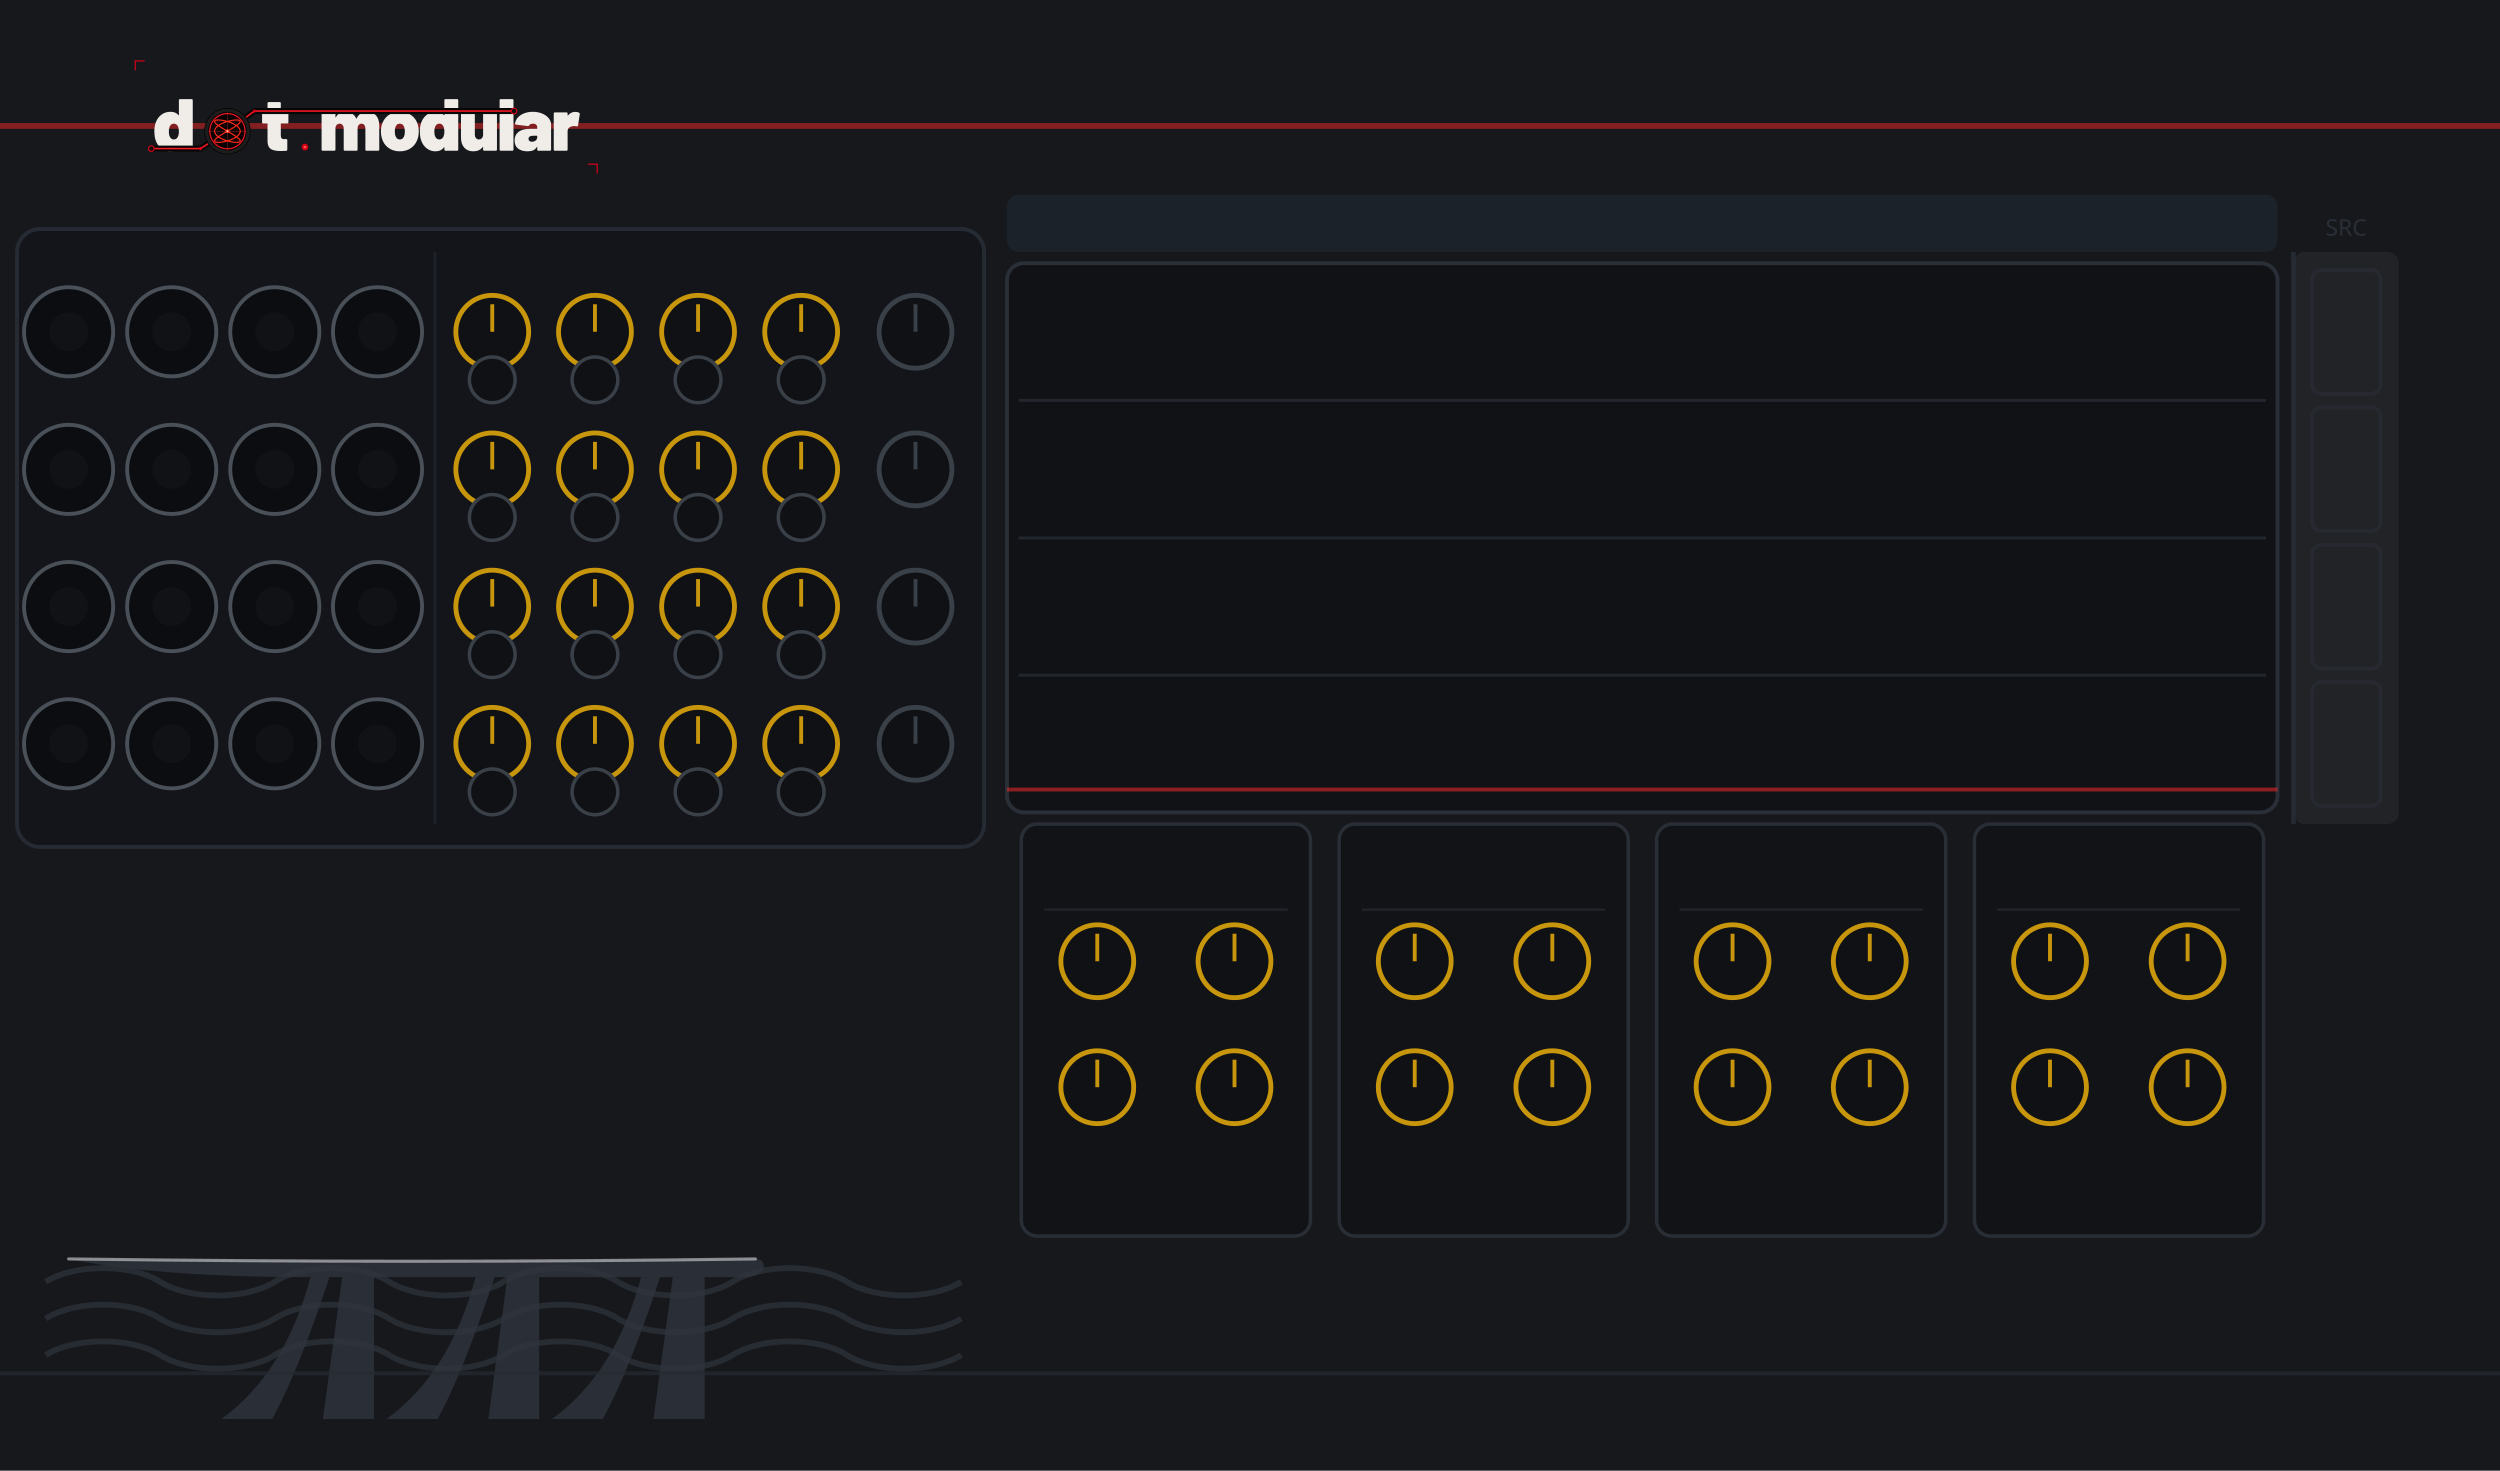
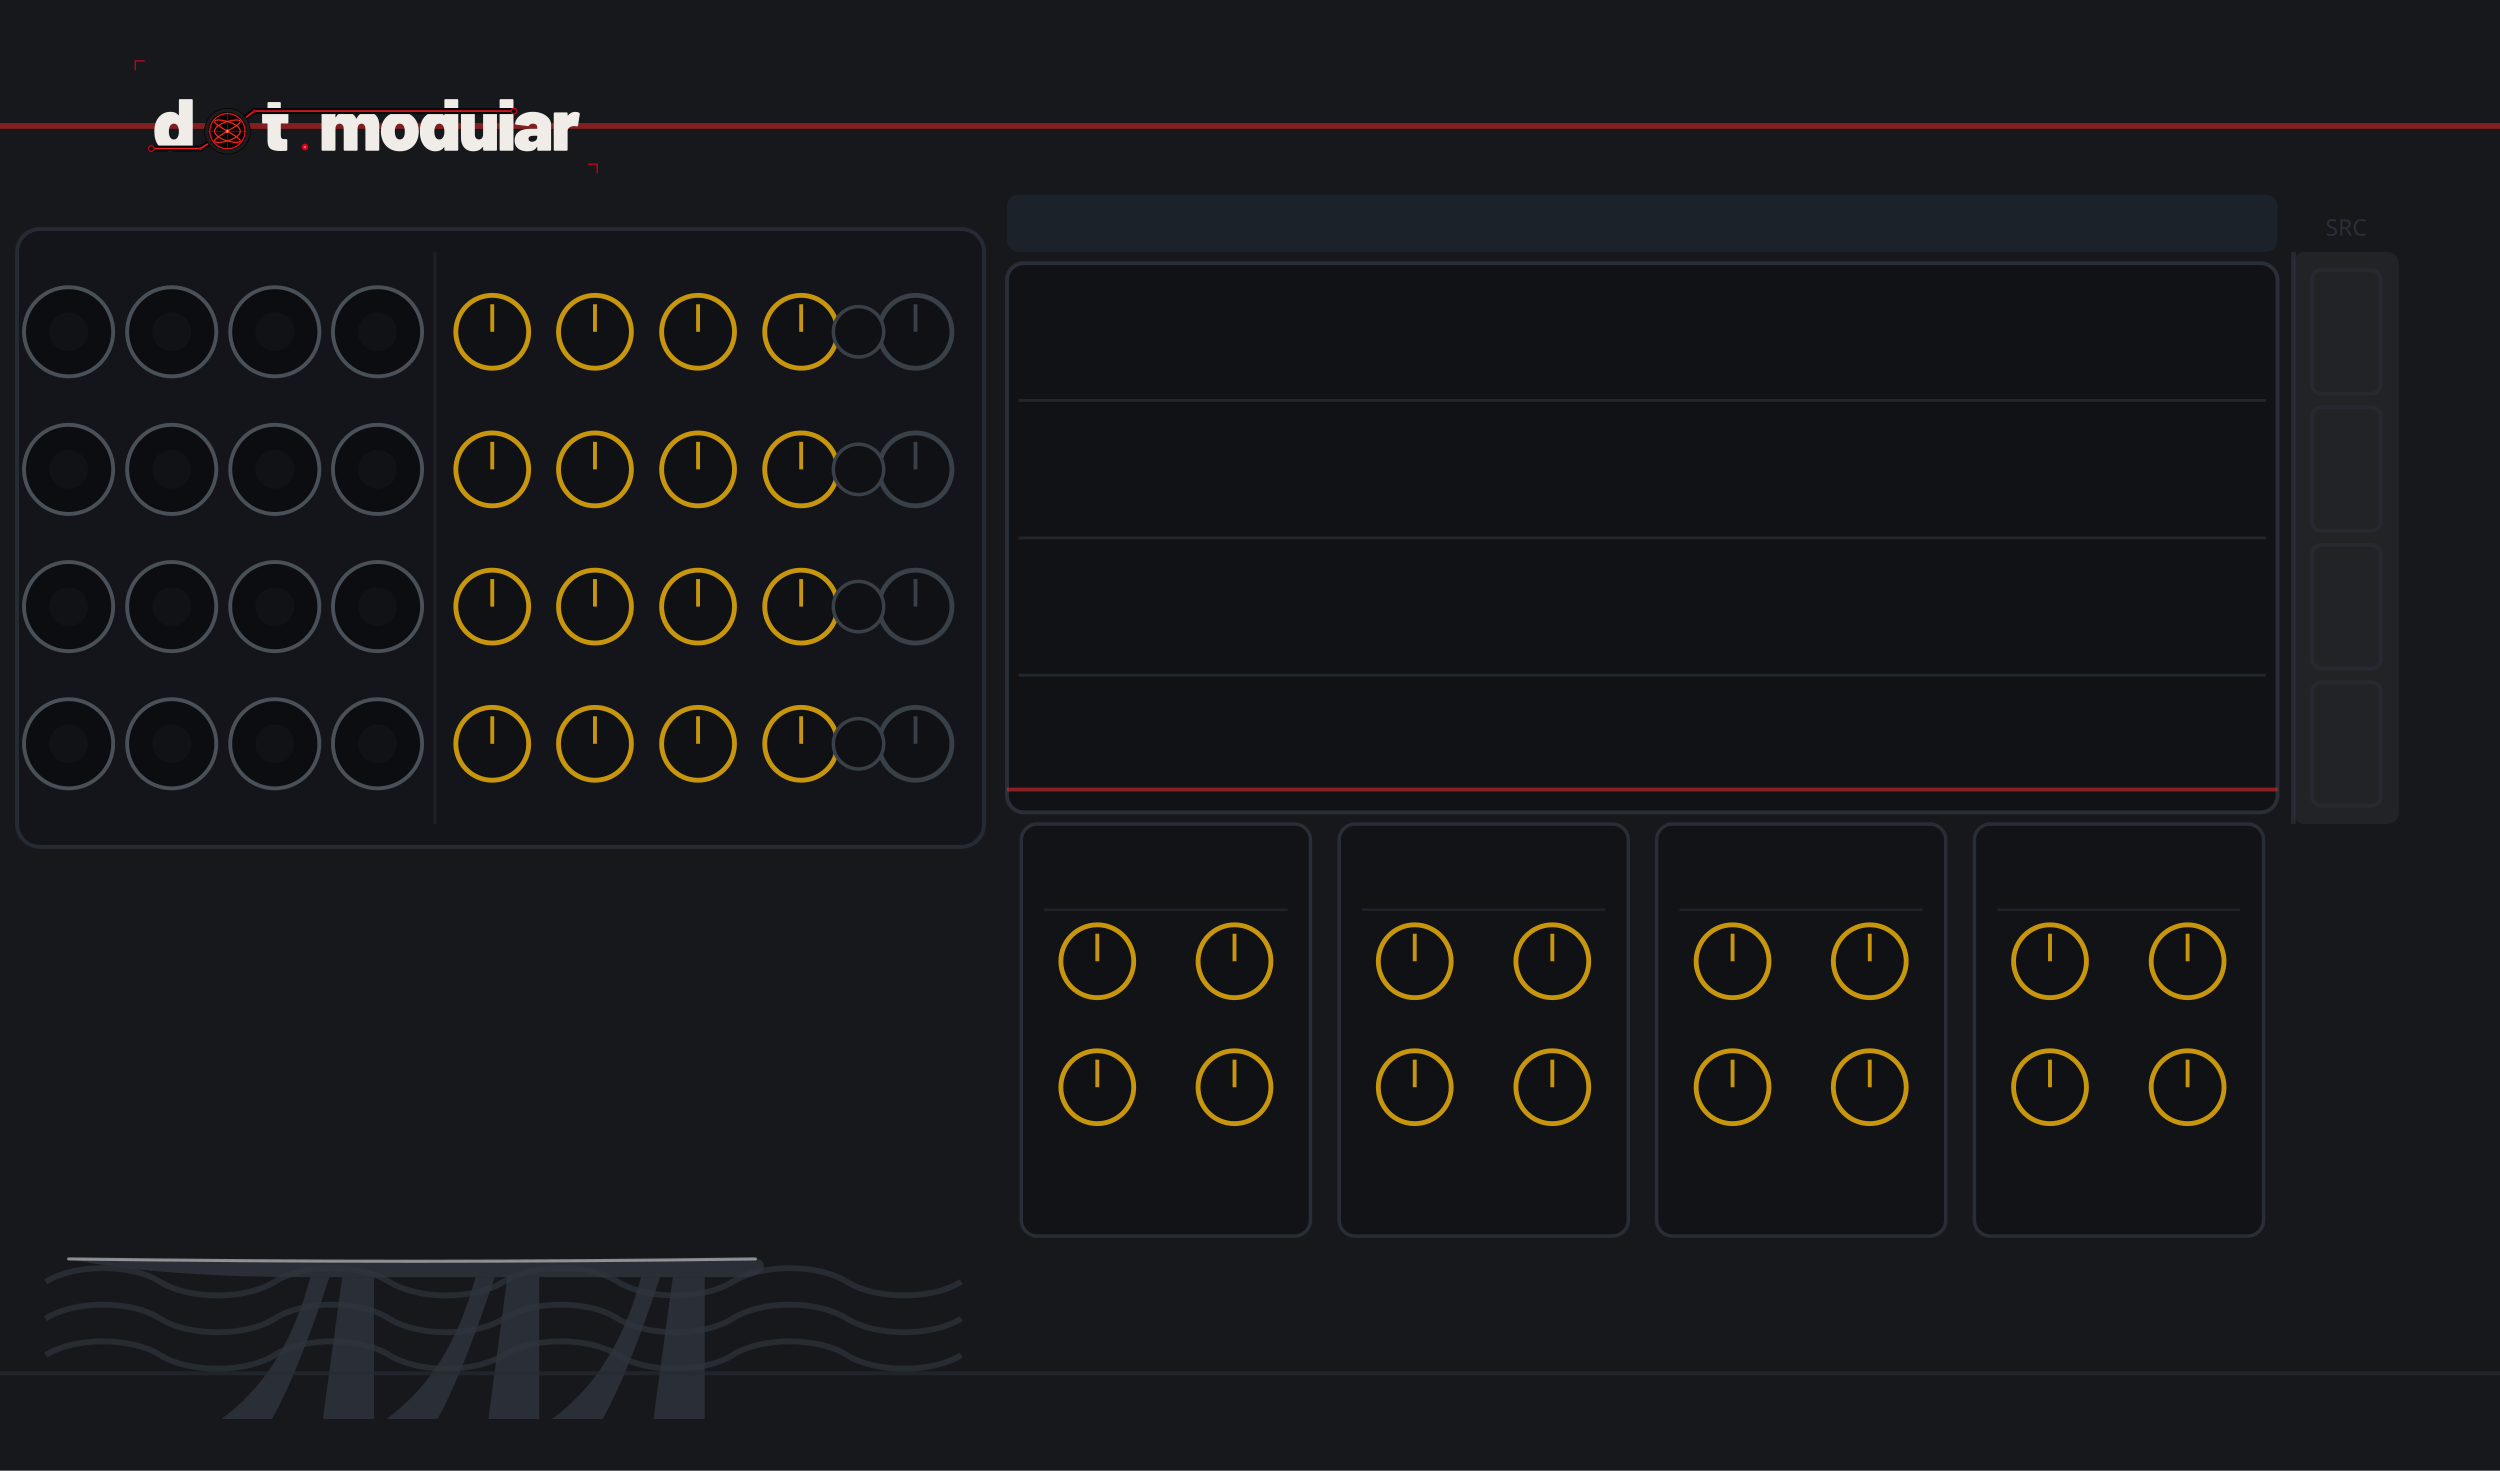
<svg xmlns="http://www.w3.org/2000/svg" width="645.0" height="379.43" viewBox="0 0 645.0 379.43">
  <g>
    <rect width="645.0" height="379.43" fill="#16181c" />
    <path d="M 11.8 330.7 C 19.2 326.0 34.0 326.0 41.3 330.7 C 48.7 335.4 63.5 335.4 70.9 330.7 C 78.2 326.0 93.0 326.0 100.4 330.7 C 107.8 335.4 122.5 335.4 129.9 330.7 C 137.3 326.0 152.1 326.0 159.4 330.7 C 166.8 335.4 181.6 335.4 189.0 330.7 C 196.4 326.0 211.1 326.0 218.5 330.7 C 225.9 335.4 240.6 335.4 248.0 330.7 " fill="none" stroke="#333944" stroke-width="1.5" stroke-opacity="0.6" />
    <path d="M 11.8 340.2 C 19.2 335.4 34.0 335.4 41.3 340.2 C 48.7 344.9 63.5 344.9 70.9 340.2 C 78.2 335.4 93.0 335.4 100.4 340.2 C 107.8 344.9 122.5 344.9 129.9 340.2 C 137.3 335.4 152.1 335.4 159.4 340.2 C 166.8 344.9 181.6 344.9 189.0 340.2 C 196.4 335.4 211.1 335.4 218.5 340.2 C 225.9 344.9 240.6 344.9 248.0 340.2 " fill="none" stroke="#333944" stroke-width="1.5" stroke-opacity="0.6" />
    <path d="M 11.8 349.6 C 19.2 344.9 34.0 344.9 41.3 349.6 C 48.7 354.3 63.5 354.3 70.9 349.6 C 78.2 344.9 93.0 344.9 100.4 349.6 C 107.8 354.3 122.5 354.3 129.9 349.6 C 137.3 344.9 152.1 344.9 159.4 349.6 C 166.8 354.3 181.6 354.3 189.0 349.6 C 196.4 344.9 211.1 344.9 218.5 349.6 C 225.9 354.3 240.6 354.3 248.0 349.6 " fill="none" stroke="#333944" stroke-width="1.5" stroke-opacity="0.6" />
    <path d="M 57.1 366.1 Q 73.5 354.3 80.1 329.5 L 85.0 329.5 Q 76.8 354.3 70.2 366.1 Z" fill="#2e333c" fill-opacity="0.85" />
    <path d="M 99.7 366.1 Q 116.1 354.3 122.7 329.5 L 127.6 329.5 Q 119.4 354.3 112.9 366.1 Z" fill="#2e333c" fill-opacity="0.85" />
    <path d="M 142.4 366.1 Q 158.8 354.3 165.4 329.5 L 170.3 329.5 Q 162.1 354.3 155.5 366.1 Z" fill="#2e333c" fill-opacity="0.85" />
    <polygon points="83.3,366.1 88.3,329.5 96.5,329.5 96.5,366.1" fill="#2e333c" fill-opacity="0.85" />
    <polygon points="126.0,366.1 130.9,329.5 139.1,329.5 139.1,366.1" fill="#2e333c" fill-opacity="0.85" />
    <polygon points="168.6,366.1 173.6,329.5 181.8,329.5 181.8,366.1" fill="#2e333c" fill-opacity="0.85" />
    <path d="M 17.7 324.8 Q 107.9 326.0 194.9 324.8 C 198.2 324.8 198.2 329.5 191.6 329.5 L 80.1 329.5 Q 40.7 329.5 17.7 324.8 Z" fill="#2e333c" fill-opacity="0.85" />
    <path d="M 17.7 324.8 Q 107.9 326.0 194.9 324.8" fill="none" stroke="#d8d8dc" stroke-width="0.8" stroke-opacity="0.595" stroke-linecap="round" />
    <line x1="0" y1="32.5" x2="645.0" y2="32.5" stroke="#dc2626" stroke-width="1.5" stroke-opacity="0.55" />
    <line x1="0" y1="354.3" x2="645.0" y2="354.3" stroke="#262b33" stroke-width="1" stroke-opacity="0.7" />
    <rect x="4.4" y="59.1" width="249.5" height="159.4" rx="5.9" fill="#13151a" stroke="#262b33" stroke-width="1" />
    <line x1="112.2" y1="65.0" x2="112.2" y2="212.6" stroke="#262b33" stroke-width="0.75" stroke-opacity="0.6" />
    <rect x="259.8" y="50.2" width="327.8" height="14.8" rx="3.0" fill="#202833" fill-opacity="0.6" />
    <rect x="259.8" y="67.9" width="327.8" height="141.7" rx="4.4" fill="#101216" stroke="#2a2f37" stroke-width="1" />
    <line x1="262.8" y1="103.3" x2="584.6" y2="103.3" stroke="#2a2f37" stroke-width="0.75" stroke-opacity="0.7" />
    <line x1="262.8" y1="138.8" x2="584.6" y2="138.8" stroke="#2a2f37" stroke-width="0.75" stroke-opacity="0.7" />
    <line x1="262.8" y1="174.2" x2="584.6" y2="174.2" stroke="#2a2f37" stroke-width="0.75" stroke-opacity="0.7" />
    <rect x="591.7" y="65.0" width="27.2" height="147.6" rx="3.0" fill="#ffffff" fill-opacity="0.05" />
    <line x1="591.7" y1="65.0" x2="591.7" y2="212.6" stroke="#2a2f37" stroke-width="1.2" stroke-opacity="0.8" />
    <text x="605.3" y="60.8" font-family="sans-serif" font-size="5.9" fill="#2a2f37" text-anchor="middle">SRC</text>
    <rect x="596.5" y="69.7" width="17.7" height="31.9" rx="2.4" fill="none" stroke="#2a2f37" stroke-width="1.0" stroke-opacity="0.55" />
    <rect x="596.5" y="105.1" width="17.7" height="31.9" rx="2.4" fill="none" stroke="#2a2f37" stroke-width="1.0" stroke-opacity="0.55" />
    <rect x="596.5" y="140.6" width="17.7" height="31.9" rx="2.4" fill="none" stroke="#2a2f37" stroke-width="1.0" stroke-opacity="0.55" />
    <rect x="596.5" y="176.0" width="17.7" height="31.9" rx="2.4" fill="none" stroke="#2a2f37" stroke-width="1.0" stroke-opacity="0.55" />
  </g>
  <g>
    <g transform="translate(32.48,13.29) scale(0.17297)">
      <g transform="translate(40.00,148.00) scale(0.11,-0.11)">
        <path d="M370 700H528Q535 700 539.0 696.0Q543 692 543 685V15Q543 8 539.0 4.0Q535 0 528 0H370Q363 0 359.0 4.0Q355 8 355 15V45Q355 48 353.0 49.0Q351 50 349 47Q312 -8 233 -8Q166 -8 112.5 34.5Q59 77 37 150Q22 200 22 262Q22 334 44 390Q68 451 119.0 489.5Q170 528 241 528Q314 528 349 482Q351 480 353.0 480.5Q355 481 355 484V685Q355 692 359.0 696.0Q363 700 370 700ZM355 259Q355 307 339 336Q321 367 287 367Q251 367 234 334Q219 306 219 259Q219 214 234 186Q252 153 287 153Q322 153 340 187Q355 216 355 259Z" fill="#f0ede8" />
      </g>
      <g transform="translate(201.37,148.00) scale(0.11,-0.11)">
        <path d="M358 370H275Q270 370 270 365V208Q270 158 306 158H343Q350 158 354.0 154.0Q358 150 358 143V15Q358 1 343 -1Q304 -4 268 -4Q177 -4 134.0 24.0Q91 52 90 130V365Q90 370 85 370H31Q24 370 20.0 374.0Q16 378 16 385V505Q16 512 20.0 516.0Q24 520 31 520H85Q90 520 90 525V645Q90 652 94.0 656.0Q98 660 105 660H255Q262 660 266.0 656.0Q270 652 270 645V525Q270 520 275 520H358Q365 520 369.0 516.0Q373 512 373 505V385Q373 378 369.0 374.0Q365 370 358 370Z" fill="#f0ede8" />
      </g>
      <g transform="translate(288.27,148.00) scale(0.11,-0.11)">
        <path d="M815 341V15Q815 8 811.0 4.0Q807 0 800 0H642Q635 0 631.0 4.0Q627 8 627 15V300Q627 330 612.5 348.5Q598 367 575 367Q551 367 536.0 348.5Q521 330 521 300V15Q521 8 517.0 4.0Q513 0 506 0H348Q341 0 337.0 4.0Q333 8 333 15V300Q333 330 317.5 348.5Q302 367 277 367Q255 367 240.5 353.5Q226 340 222 317Q221 315 221 311V15Q221 8 217.0 4.0Q213 0 206 0H48Q41 0 37.0 4.0Q33 8 33 15V505Q33 512 37.0 516.0Q41 520 48 520H206Q213 520 217.0 516.0Q221 512 221 505V455Q221 451 223.0 451.0Q225 451 227 454Q265 528 355 528Q406 528 444.5 504.5Q483 481 503 437Q506 432 509 438Q529 483 564.5 505.5Q600 528 648 528Q727 528 771.0 479.0Q815 430 815 341Z" fill="#f0ede8" />
      </g>
      <g transform="translate(377.92,148.00) scale(0.11,-0.11)">
        <path d="M32 181Q22 217 22 261Q22 310 34 350Q58 433 122.5 480.5Q187 528 280 528Q373 528 436.5 480.5Q500 433 524 352Q536 310 536 263Q536 225 528 187Q507 97 441.5 44.5Q376 -8 279 -8Q184 -8 118.5 43.0Q53 94 32 181ZM343 217Q347 236 347 262Q347 285 342 308Q327 367 279 367Q229 367 216 308Q211 291 211 262Q211 236 215 217Q230 153 279 153Q305 153 321.0 170.5Q337 188 343 217Z" fill="#f0ede8" />
      </g>
      <g transform="translate(436.00,148.00) scale(0.11,-0.11)">
        <path d="M370 700H528Q535 700 539.0 696.0Q543 692 543 685V15Q543 8 539.0 4.0Q535 0 528 0H370Q363 0 359.0 4.0Q355 8 355 15V45Q355 48 353.0 49.0Q351 50 349 47Q312 -8 233 -8Q166 -8 112.5 34.5Q59 77 37 150Q22 200 22 262Q22 334 44 390Q68 451 119.0 489.5Q170 528 241 528Q314 528 349 482Q351 480 353.0 480.5Q355 481 355 484V685Q355 692 359.0 696.0Q363 700 370 700ZM355 259Q355 307 339 336Q321 367 287 367Q251 367 234 334Q219 306 219 259Q219 214 234 186Q252 153 287 153Q322 153 340 187Q355 216 355 259Z" fill="#f0ede8" />
      </g>
      <g transform="translate(496.39,148.00) scale(0.11,-0.11)">
        <path d="M346 520H504Q511 520 515.0 516.0Q519 512 519 505V15Q519 8 515.0 4.0Q511 0 504 0H346Q339 0 335.0 4.0Q331 8 331 15V48Q331 51 329.0 52.0Q327 53 325 50Q284 -8 197 -8Q121 -8 76.0 41.5Q31 91 31 179V505Q31 512 35.0 516.0Q39 520 46 520H204Q211 520 215.0 516.0Q219 512 219 505V220Q219 190 234.5 171.5Q250 153 275 153Q297 153 311.5 166.5Q326 180 330 203Q331 205 331 209V505Q331 512 335.0 516.0Q339 520 346 520Z" fill="#f0ede8" />
      </g>
      <g transform="translate(553.81,148.00) scale(0.11,-0.11)">
        <path d="M33 15V685Q33 692 37.0 696.0Q41 700 48 700H206Q213 700 217.0 696.0Q221 692 221 685V15Q221 8 217.0 4.0Q213 0 206 0H48Q41 0 37.0 4.0Q33 8 33 15Z" fill="#f0ede8" />
      </g>
      <g transform="translate(578.45,148.00) scale(0.11,-0.11)">
        <path d="M507 355V15Q507 8 503.0 4.0Q499 0 492 0H334Q327 0 323.0 4.0Q319 8 319 15V50Q319 54 317.5 54.5Q316 55 314 52Q297 21 267.0 6.5Q237 -8 188 -8Q106 -8 59.0 29.5Q12 67 12 139Q12 215 65.5 256.0Q119 297 221 297H314Q319 297 319 302V320Q319 341 303.5 354.0Q288 367 262 367Q244 367 230.0 361.0Q216 355 210 345Q206 338 202.5 335.5Q199 333 193 334L32 354Q18 356 18 366Q22 411 54.0 448.0Q86 485 139.5 506.5Q193 528 259 528Q327 528 384.0 505.0Q441 482 474.0 442.0Q507 402 507 355ZM319 185V198Q319 203 314 203H264Q201 203 201 162Q201 144 212.5 133.0Q224 122 246 122Q278 122 298.5 139.0Q319 156 319 185Z" fill="#f0ede8" />
      </g>
      <g transform="translate(634.55,148.00) scale(0.11,-0.11)">
        <path d="M379 514Q388 509 386 495L362 341Q361 333 356.5 331.0Q352 329 344 331Q326 335 312 335Q297 335 284 332Q258 327 239.5 310.5Q221 294 221 266V15Q221 8 217.0 4.0Q213 0 206 0H48Q41 0 37.0 4.0Q33 8 33 15V505Q33 512 37.0 516.0Q41 520 48 520H206Q213 520 217.0 516.0Q221 512 221 505V481Q221 478 223.0 477.0Q225 476 226 478Q264 527 325 527Q359 527 379 514Z" fill="#f0ede8" />
      </g>
      <path d="M 38.0,144.8 L 111.3,144.8 L 151.4,118.8 L 191.6,88.8 L 578.9,88.8" fill="none" stroke="#070707" stroke-width="9.0" stroke-linecap="round" stroke-linejoin="round" />
      <path d="M 38.0,144.8 L 111.3,144.8 L 151.4,118.8 L 191.6,88.8 L 578.9,88.8" fill="none" stroke="#d4001a" stroke-width="2.60" stroke-linecap="round" stroke-linejoin="round" />
      <path d="M 38.0,144.8 L 111.3,144.8 L 151.4,118.8 L 191.6,88.8 L 578.9,88.8" fill="none" stroke="#ff5533" stroke-width="0.88" stroke-linecap="round" stroke-linejoin="round" opacity="0.7" />
      <circle cx="38.0" cy="144.8" r="4.2" fill="#0d0d0d" stroke="#d4001a" stroke-width="1.76" />
      <circle cx="578.9" cy="88.8" r="4.2" fill="#0d0d0d" stroke="#d4001a" stroke-width="1.76" />
      <circle cx="111.3" cy="144.8" r="2.4" fill="#d4001a" />
      <circle cx="191.6" cy="88.8" r="2.4" fill="#d4001a" />
      <g transform="translate(151.430,118.850)">
        <circle r="34.100" fill="#1c1c1c" stroke="#000000" stroke-width="1.023" />
        <circle r="28.644" fill="#0a0202" />
        <g stroke="#a83020" stroke-width="0.682" opacity="0.9">
          <line x1="-28.644" y1="0" x2="28.644" y2="0" />
          <line x1="0" y1="-28.644" x2="0" y2="28.644" />
        </g>
        <g stroke="#7a2018" stroke-width="0.443" opacity="0.6">
          <line x1="-28.644" y1="-14.322" x2="28.644" y2="-14.322" />
          <line x1="-14.322" y1="-28.644" x2="-14.322" y2="28.644" />
          <line x1="-28.644" y1="14.322" x2="28.644" y2="14.322" />
          <line x1="14.322" y1="-28.644" x2="14.322" y2="28.644" />
        </g>
        <path d="M 19.10,0.00 L 19.01,1.05 L 18.76,2.09 L 18.34,3.13 L 17.76,4.16 L 17.01,5.16 L 16.12,6.15 L 15.09,7.11 L 13.92,8.05 L 12.63,8.95 L 11.22,9.82 L 9.72,10.65 L 8.13,11.44 L 6.47,12.18 L 4.75,12.87 L 2.99,13.52 L 1.20,14.11 L -0.60,14.64 L -2.39,15.12 L -4.17,15.54 L -5.90,15.89 L -7.58,16.18 L -9.20,16.41 L -10.73,16.58 L -12.17,16.68 L -13.50,16.71 L -14.71,16.68 L -15.79,16.58 L -16.73,16.41 L -17.53,16.18 L -18.16,15.89 L -18.64,15.54 L -18.95,15.12 L -19.09,14.64 L -19.06,14.11 L -18.86,13.52 L -18.50,12.87 L -17.97,12.18 L -17.28,11.44 L -16.44,10.65 L -15.45,9.82 L -14.32,8.95 L -13.07,8.05 L -11.70,7.11 L -10.23,6.15 L -8.67,5.16 L -7.03,4.16 L -5.33,3.13 L -3.58,2.09 L -1.80,1.05 L -0.00,0.00 L 1.80,-1.05 L 3.58,-2.09 L 5.33,-3.13 L 7.03,-4.16 L 8.67,-5.16 L 10.23,-6.15 L 11.70,-7.11 L 13.07,-8.05 L 14.32,-8.95 L 15.45,-9.82 L 16.44,-10.65 L 17.28,-11.44 L 17.97,-12.18 L 18.50,-12.87 L 18.86,-13.52 L 19.06,-14.11 L 19.09,-14.64 L 18.95,-15.12 L 18.64,-15.54 L 18.16,-15.89 L 17.53,-16.18 L 16.73,-16.41 L 15.79,-16.58 L 14.71,-16.68 L 13.50,-16.71 L 12.17,-16.68 L 10.73,-16.58 L 9.20,-16.41 L 7.58,-16.18 L 5.90,-15.89 L 4.17,-15.54 L 2.39,-15.12 L 0.60,-14.64 L -1.20,-14.11 L -2.99,-13.52 L -4.75,-12.87 L -6.47,-12.18 L -8.13,-11.44 L -9.72,-10.65 L -11.22,-9.82 L -12.63,-8.95 L -13.92,-8.05 L -15.09,-7.11 L -16.12,-6.15 L -17.01,-5.16 L -17.76,-4.16 L -18.34,-3.13 L -18.76,-2.09 L -19.01,-1.05 L -19.10,-0.00 L -19.01,1.05 L -18.76,2.09 L -18.34,3.13 L -17.76,4.16 L -17.01,5.16 L -16.12,6.15 L -15.09,7.11 L -13.92,8.05 L -12.63,8.95 L -11.22,9.82 L -9.72,10.65 L -8.13,11.44 L -6.47,12.18 L -4.75,12.87 L -2.99,13.52 L -1.20,14.11 L 0.60,14.64 L 2.39,15.12 L 4.17,15.54 L 5.90,15.89 L 7.58,16.18 L 9.20,16.41 L 10.73,16.58 L 12.17,16.68 L 13.50,16.71 L 14.71,16.68 L 15.79,16.58 L 16.73,16.41 L 17.53,16.18 L 18.16,15.89 L 18.64,15.54 L 18.95,15.12 L 19.09,14.64 L 19.06,14.11 L 18.86,13.52 L 18.50,12.87 L 17.97,12.18 L 17.28,11.44 L 16.44,10.65 L 15.45,9.82 L 14.32,8.95 L 13.07,8.05 L 11.70,7.11 L 10.23,6.15 L 8.67,5.16 L 7.03,4.16 L 5.33,3.13 L 3.58,2.09 L 1.80,1.05 L 0.00,0.00 L -1.80,-1.05 L -3.58,-2.09 L -5.33,-3.13 L -7.03,-4.16 L -8.67,-5.16 L -10.23,-6.15 L -11.70,-7.11 L -13.07,-8.05 L -14.32,-8.95 L -15.45,-9.82 L -16.44,-10.65 L -17.28,-11.44 L -17.97,-12.18 L -18.50,-12.87 L -18.86,-13.52 L -19.06,-14.11 L -19.09,-14.64 L -18.95,-15.12 L -18.64,-15.54 L -18.16,-15.89 L -17.53,-16.18 L -16.73,-16.41 L -15.79,-16.58 L -14.71,-16.68 L -13.50,-16.71 L -12.17,-16.68 L -10.73,-16.58 L -9.20,-16.41 L -7.58,-16.18 L -5.90,-15.89 L -4.17,-15.54 L -2.39,-15.12 L -0.60,-14.64 L 1.20,-14.11 L 2.99,-13.52 L 4.75,-12.87 L 6.47,-12.18 L 8.13,-11.44 L 9.72,-10.65 L 11.22,-9.82 L 12.63,-8.95 L 13.92,-8.05 L 15.09,-7.11 L 16.12,-6.15 L 17.01,-5.16 L 17.76,-4.16 L 18.34,-3.13 L 18.76,-2.09 L 19.01,-1.05 L 19.10,-0.00 Z" fill="none" stroke="#ff2a1a" stroke-width="1.705" stroke-linejoin="round" />
        <circle r="26.257" fill="none" stroke="#d4001a" stroke-width="1.876" />
        <circle r="26.257" fill="none" stroke="#ff5533" stroke-width="0.614" opacity="0.7" />
        <circle r="2.899" fill="#ff3322" />
        <circle r="1.364" fill="#ffccbb" />
      </g>
      <circle cx="267.1" cy="142.5" r="5.0" fill="#d4001a" />
      <circle cx="267.1" cy="142.5" r="2.0" fill="#ff5544" />
      <polyline points="14,28 14,14 28,14" fill="none" stroke="#d4001a" stroke-width="1.8" />
      <polyline points="703,182 703,168 689,168" fill="none" stroke="#d4001a" stroke-width="1.8" />
    </g>
  </g>
  <g>
    <circle cx="17.7" cy="85.6" r="11.5" fill="#0b0d10" stroke="#4a5058" stroke-width="1" />
    <circle cx="17.7" cy="85.6" r="5.0" fill="#101216" />
    <circle cx="44.3" cy="85.6" r="11.5" fill="#0b0d10" stroke="#4a5058" stroke-width="1" />
    <circle cx="44.3" cy="85.6" r="5.0" fill="#101216" />
    <circle cx="70.9" cy="85.6" r="11.5" fill="#0b0d10" stroke="#4a5058" stroke-width="1" />
    <circle cx="70.9" cy="85.6" r="5.0" fill="#101216" />
    <circle cx="97.4" cy="85.6" r="11.5" fill="#0b0d10" stroke="#4a5058" stroke-width="1" />
    <circle cx="97.4" cy="85.6" r="5.0" fill="#101216" />
    <circle cx="127.0" cy="85.6" r="9.4" fill="#0f1114" stroke="#c8960c" stroke-width="1.25" />
    <line x1="127.0" y1="85.6" x2="127.0" y2="78.5" stroke="#c8960c" stroke-width="1" />
    <circle cx="153.5" cy="85.6" r="9.4" fill="#0f1114" stroke="#c8960c" stroke-width="1.25" />
    <line x1="153.5" y1="85.6" x2="153.5" y2="78.5" stroke="#c8960c" stroke-width="1" />
    <circle cx="180.1" cy="85.6" r="9.4" fill="#0f1114" stroke="#c8960c" stroke-width="1.25" />
    <line x1="180.1" y1="85.6" x2="180.1" y2="78.5" stroke="#c8960c" stroke-width="1" />
    <circle cx="206.7" cy="85.6" r="9.4" fill="#0f1114" stroke="#c8960c" stroke-width="1.25" />
    <line x1="206.7" y1="85.6" x2="206.7" y2="78.5" stroke="#c8960c" stroke-width="1" />
    <circle cx="236.2" cy="85.6" r="9.4" fill="#0f1114" stroke="#3a4048" stroke-width="1.25" />
    <line x1="236.2" y1="85.6" x2="236.2" y2="78.5" stroke="#3a4048" stroke-width="1" />
-     <circle cx="127.0" cy="98.0" r="5.9" fill="#0f1114" stroke="#3a4048" stroke-width="0.9" />
-     <circle cx="153.5" cy="98.0" r="5.9" fill="#0f1114" stroke="#3a4048" stroke-width="0.9" />
-     <circle cx="180.1" cy="98.0" r="5.9" fill="#0f1114" stroke="#3a4048" stroke-width="0.9" />
-     <circle cx="206.7" cy="98.0" r="5.9" fill="#0f1114" stroke="#3a4048" stroke-width="0.9" />
+     <circle cx="221.5" cy="85.6" r="6.5" fill="#0f1114" stroke="#3a4048" stroke-width="0.9" />
    <circle cx="17.7" cy="121.1" r="11.5" fill="#0b0d10" stroke="#4a5058" stroke-width="1" />
    <circle cx="17.7" cy="121.1" r="5.0" fill="#101216" />
    <circle cx="44.3" cy="121.1" r="11.5" fill="#0b0d10" stroke="#4a5058" stroke-width="1" />
    <circle cx="44.3" cy="121.1" r="5.0" fill="#101216" />
    <circle cx="70.9" cy="121.1" r="11.5" fill="#0b0d10" stroke="#4a5058" stroke-width="1" />
    <circle cx="70.9" cy="121.1" r="5.0" fill="#101216" />
    <circle cx="97.4" cy="121.1" r="11.5" fill="#0b0d10" stroke="#4a5058" stroke-width="1" />
    <circle cx="97.4" cy="121.1" r="5.0" fill="#101216" />
    <circle cx="127.0" cy="121.1" r="9.4" fill="#0f1114" stroke="#c8960c" stroke-width="1.25" />
    <line x1="127.0" y1="121.1" x2="127.0" y2="114.0" stroke="#c8960c" stroke-width="1" />
    <circle cx="153.5" cy="121.1" r="9.4" fill="#0f1114" stroke="#c8960c" stroke-width="1.25" />
    <line x1="153.5" y1="121.1" x2="153.5" y2="114.0" stroke="#c8960c" stroke-width="1" />
    <circle cx="180.1" cy="121.1" r="9.4" fill="#0f1114" stroke="#c8960c" stroke-width="1.25" />
    <line x1="180.1" y1="121.1" x2="180.1" y2="114.0" stroke="#c8960c" stroke-width="1" />
    <circle cx="206.7" cy="121.1" r="9.4" fill="#0f1114" stroke="#c8960c" stroke-width="1.25" />
    <line x1="206.7" y1="121.1" x2="206.7" y2="114.0" stroke="#c8960c" stroke-width="1" />
    <circle cx="236.2" cy="121.1" r="9.4" fill="#0f1114" stroke="#3a4048" stroke-width="1.25" />
    <line x1="236.2" y1="121.1" x2="236.2" y2="114.0" stroke="#3a4048" stroke-width="1" />
-     <circle cx="127.0" cy="133.5" r="5.9" fill="#0f1114" stroke="#3a4048" stroke-width="0.9" />
-     <circle cx="153.5" cy="133.5" r="5.9" fill="#0f1114" stroke="#3a4048" stroke-width="0.9" />
-     <circle cx="180.1" cy="133.5" r="5.9" fill="#0f1114" stroke="#3a4048" stroke-width="0.9" />
-     <circle cx="206.7" cy="133.5" r="5.9" fill="#0f1114" stroke="#3a4048" stroke-width="0.9" />
+     <circle cx="221.5" cy="121.1" r="6.5" fill="#0f1114" stroke="#3a4048" stroke-width="0.9" />
    <circle cx="17.7" cy="156.5" r="11.5" fill="#0b0d10" stroke="#4a5058" stroke-width="1" />
    <circle cx="17.7" cy="156.5" r="5.0" fill="#101216" />
    <circle cx="44.3" cy="156.5" r="11.5" fill="#0b0d10" stroke="#4a5058" stroke-width="1" />
    <circle cx="44.3" cy="156.5" r="5.0" fill="#101216" />
    <circle cx="70.9" cy="156.5" r="11.5" fill="#0b0d10" stroke="#4a5058" stroke-width="1" />
    <circle cx="70.9" cy="156.5" r="5.0" fill="#101216" />
    <circle cx="97.4" cy="156.5" r="11.5" fill="#0b0d10" stroke="#4a5058" stroke-width="1" />
    <circle cx="97.4" cy="156.5" r="5.0" fill="#101216" />
    <circle cx="127.0" cy="156.5" r="9.4" fill="#0f1114" stroke="#c8960c" stroke-width="1.25" />
    <line x1="127.0" y1="156.5" x2="127.0" y2="149.4" stroke="#c8960c" stroke-width="1" />
    <circle cx="153.5" cy="156.5" r="9.4" fill="#0f1114" stroke="#c8960c" stroke-width="1.25" />
    <line x1="153.5" y1="156.5" x2="153.5" y2="149.4" stroke="#c8960c" stroke-width="1" />
    <circle cx="180.1" cy="156.5" r="9.4" fill="#0f1114" stroke="#c8960c" stroke-width="1.25" />
    <line x1="180.1" y1="156.5" x2="180.1" y2="149.4" stroke="#c8960c" stroke-width="1" />
    <circle cx="206.7" cy="156.5" r="9.4" fill="#0f1114" stroke="#c8960c" stroke-width="1.25" />
    <line x1="206.7" y1="156.5" x2="206.7" y2="149.4" stroke="#c8960c" stroke-width="1" />
    <circle cx="236.2" cy="156.5" r="9.4" fill="#0f1114" stroke="#3a4048" stroke-width="1.25" />
    <line x1="236.2" y1="156.5" x2="236.2" y2="149.4" stroke="#3a4048" stroke-width="1" />
-     <circle cx="127.0" cy="168.9" r="5.9" fill="#0f1114" stroke="#3a4048" stroke-width="0.9" />
-     <circle cx="153.5" cy="168.9" r="5.9" fill="#0f1114" stroke="#3a4048" stroke-width="0.9" />
-     <circle cx="180.1" cy="168.9" r="5.9" fill="#0f1114" stroke="#3a4048" stroke-width="0.9" />
-     <circle cx="206.7" cy="168.9" r="5.9" fill="#0f1114" stroke="#3a4048" stroke-width="0.9" />
+     <circle cx="221.5" cy="156.5" r="6.5" fill="#0f1114" stroke="#3a4048" stroke-width="0.9" />
    <circle cx="17.7" cy="191.9" r="11.5" fill="#0b0d10" stroke="#4a5058" stroke-width="1" />
    <circle cx="17.7" cy="191.9" r="5.0" fill="#101216" />
    <circle cx="44.3" cy="191.9" r="11.5" fill="#0b0d10" stroke="#4a5058" stroke-width="1" />
    <circle cx="44.3" cy="191.9" r="5.0" fill="#101216" />
    <circle cx="70.9" cy="191.9" r="11.5" fill="#0b0d10" stroke="#4a5058" stroke-width="1" />
    <circle cx="70.9" cy="191.9" r="5.0" fill="#101216" />
    <circle cx="97.4" cy="191.9" r="11.5" fill="#0b0d10" stroke="#4a5058" stroke-width="1" />
    <circle cx="97.4" cy="191.9" r="5.0" fill="#101216" />
    <circle cx="127.0" cy="191.9" r="9.4" fill="#0f1114" stroke="#c8960c" stroke-width="1.25" />
    <line x1="127.0" y1="191.9" x2="127.0" y2="184.8" stroke="#c8960c" stroke-width="1" />
    <circle cx="153.5" cy="191.9" r="9.4" fill="#0f1114" stroke="#c8960c" stroke-width="1.25" />
    <line x1="153.5" y1="191.9" x2="153.5" y2="184.8" stroke="#c8960c" stroke-width="1" />
    <circle cx="180.1" cy="191.9" r="9.4" fill="#0f1114" stroke="#c8960c" stroke-width="1.25" />
    <line x1="180.1" y1="191.9" x2="180.1" y2="184.8" stroke="#c8960c" stroke-width="1" />
    <circle cx="206.7" cy="191.9" r="9.4" fill="#0f1114" stroke="#c8960c" stroke-width="1.25" />
    <line x1="206.7" y1="191.9" x2="206.7" y2="184.8" stroke="#c8960c" stroke-width="1" />
    <circle cx="236.2" cy="191.9" r="9.4" fill="#0f1114" stroke="#3a4048" stroke-width="1.25" />
    <line x1="236.2" y1="191.9" x2="236.2" y2="184.8" stroke="#3a4048" stroke-width="1" />
-     <circle cx="127.0" cy="204.3" r="5.9" fill="#0f1114" stroke="#3a4048" stroke-width="0.9" />
-     <circle cx="153.5" cy="204.3" r="5.9" fill="#0f1114" stroke="#3a4048" stroke-width="0.9" />
-     <circle cx="180.1" cy="204.3" r="5.9" fill="#0f1114" stroke="#3a4048" stroke-width="0.9" />
-     <circle cx="206.7" cy="204.3" r="5.9" fill="#0f1114" stroke="#3a4048" stroke-width="0.9" />
+     <circle cx="221.5" cy="191.9" r="6.5" fill="#0f1114" stroke="#3a4048" stroke-width="0.9" />
    <line x1="259.8" y1="203.7" x2="587.6" y2="203.7" stroke="#dc2626" stroke-width="1.0" opacity="0.6" />
    <rect x="263.5" y="212.6" width="74.6" height="106.3" rx="4.1" fill="#101216" stroke="#2a2f37" stroke-width="0.9" opacity="0.92" />
    <line x1="269.4" y1="234.7" x2="332.2" y2="234.7" stroke="#2a2f37" stroke-width="0.6" opacity="0.6" />
    <circle cx="283.1" cy="248.0" r="9.4" fill="#0f1114" stroke="#c8960c" stroke-width="1.25" />
    <line x1="283.1" y1="248.0" x2="283.1" y2="240.9" stroke="#c8960c" stroke-width="1" />
    <circle cx="318.5" cy="248.0" r="9.4" fill="#0f1114" stroke="#c8960c" stroke-width="1.25" />
    <line x1="318.5" y1="248.0" x2="318.5" y2="240.9" stroke="#c8960c" stroke-width="1" />
    <circle cx="283.1" cy="280.5" r="9.4" fill="#0f1114" stroke="#c8960c" stroke-width="1.25" />
    <line x1="283.1" y1="280.5" x2="283.1" y2="273.4" stroke="#c8960c" stroke-width="1" />
    <circle cx="318.5" cy="280.5" r="9.4" fill="#0f1114" stroke="#c8960c" stroke-width="1.25" />
    <line x1="318.5" y1="280.5" x2="318.5" y2="273.4" stroke="#c8960c" stroke-width="1" />
    <rect x="345.5" y="212.6" width="74.6" height="106.3" rx="4.1" fill="#101216" stroke="#2a2f37" stroke-width="0.9" opacity="0.92" />
    <line x1="351.4" y1="234.7" x2="414.1" y2="234.7" stroke="#2a2f37" stroke-width="0.6" opacity="0.6" />
    <circle cx="365.0" cy="248.0" r="9.4" fill="#0f1114" stroke="#c8960c" stroke-width="1.25" />
    <line x1="365.0" y1="248.0" x2="365.0" y2="240.9" stroke="#c8960c" stroke-width="1" />
    <circle cx="400.5" cy="248.0" r="9.4" fill="#0f1114" stroke="#c8960c" stroke-width="1.25" />
    <line x1="400.5" y1="248.0" x2="400.5" y2="240.9" stroke="#c8960c" stroke-width="1" />
    <circle cx="365.0" cy="280.5" r="9.4" fill="#0f1114" stroke="#c8960c" stroke-width="1.25" />
    <line x1="365.0" y1="280.5" x2="365.0" y2="273.4" stroke="#c8960c" stroke-width="1" />
    <circle cx="400.5" cy="280.5" r="9.4" fill="#0f1114" stroke="#c8960c" stroke-width="1.25" />
    <line x1="400.5" y1="280.5" x2="400.5" y2="273.4" stroke="#c8960c" stroke-width="1" />
    <rect x="427.4" y="212.6" width="74.6" height="106.3" rx="4.1" fill="#101216" stroke="#2a2f37" stroke-width="0.9" opacity="0.92" />
    <line x1="433.3" y1="234.7" x2="496.1" y2="234.7" stroke="#2a2f37" stroke-width="0.6" opacity="0.6" />
    <circle cx="447.0" cy="248.0" r="9.4" fill="#0f1114" stroke="#c8960c" stroke-width="1.25" />
    <line x1="447.0" y1="248.0" x2="447.0" y2="240.9" stroke="#c8960c" stroke-width="1" />
    <circle cx="482.4" cy="248.0" r="9.4" fill="#0f1114" stroke="#c8960c" stroke-width="1.25" />
    <line x1="482.4" y1="248.0" x2="482.4" y2="240.9" stroke="#c8960c" stroke-width="1" />
    <circle cx="447.0" cy="280.5" r="9.4" fill="#0f1114" stroke="#c8960c" stroke-width="1.25" />
    <line x1="447.0" y1="280.5" x2="447.0" y2="273.4" stroke="#c8960c" stroke-width="1" />
    <circle cx="482.4" cy="280.5" r="9.4" fill="#0f1114" stroke="#c8960c" stroke-width="1.25" />
    <line x1="482.4" y1="280.5" x2="482.4" y2="273.4" stroke="#c8960c" stroke-width="1" />
    <rect x="509.4" y="212.6" width="74.6" height="106.3" rx="4.1" fill="#101216" stroke="#2a2f37" stroke-width="0.9" opacity="0.92" />
    <line x1="515.3" y1="234.7" x2="578.0" y2="234.7" stroke="#2a2f37" stroke-width="0.6" opacity="0.6" />
    <circle cx="528.9" cy="248.0" r="9.4" fill="#0f1114" stroke="#c8960c" stroke-width="1.25" />
    <line x1="528.9" y1="248.0" x2="528.9" y2="240.9" stroke="#c8960c" stroke-width="1" />
    <circle cx="564.4" cy="248.0" r="9.4" fill="#0f1114" stroke="#c8960c" stroke-width="1.25" />
    <line x1="564.4" y1="248.0" x2="564.4" y2="240.9" stroke="#c8960c" stroke-width="1" />
    <circle cx="528.9" cy="280.5" r="9.4" fill="#0f1114" stroke="#c8960c" stroke-width="1.25" />
    <line x1="528.9" y1="280.5" x2="528.9" y2="273.4" stroke="#c8960c" stroke-width="1" />
    <circle cx="564.4" cy="280.5" r="9.4" fill="#0f1114" stroke="#c8960c" stroke-width="1.25" />
    <line x1="564.4" y1="280.5" x2="564.4" y2="273.4" stroke="#c8960c" stroke-width="1" />
  </g>
  <g>
    <circle id="input_4" cx="17.72" cy="85.63" r="0.5" fill="none" stroke="none" />
    <circle id="input_5" cx="44.29" cy="85.63" r="0.5" fill="none" stroke="none" />
    <circle id="input_6" cx="70.87" cy="85.63" r="0.5" fill="none" stroke="none" />
    <circle id="input_7" cx="97.44" cy="85.63" r="0.5" fill="none" stroke="none" />
    <circle id="param_8" cx="126.97" cy="85.63" r="0.5" fill="none" stroke="none" />
    <circle id="param_9" cx="153.54" cy="85.63" r="0.5" fill="none" stroke="none" />
    <circle id="param_10" cx="180.12" cy="85.63" r="0.5" fill="none" stroke="none" />
    <circle id="param_11" cx="206.69" cy="85.63" r="0.5" fill="none" stroke="none" />
    <circle id="param_1" cx="236.22" cy="85.63" r="0.5" fill="none" stroke="none" />
-     <circle id="param_tap_1_0" cx="126.97" cy="98.03" r="0.5" fill="none" stroke="none" />
-     <circle id="param_tap_1_1" cx="153.54" cy="98.03" r="0.5" fill="none" stroke="none" />
-     <circle id="param_tap_1_2" cx="180.12" cy="98.03" r="0.5" fill="none" stroke="none" />
-     <circle id="param_tap_1_3" cx="206.69" cy="98.03" r="0.5" fill="none" stroke="none" />
+     <circle id="param_tap_1" cx="221.46" cy="85.63" r="0.5" fill="none" stroke="none" />
    <circle id="output_1" cx="625.98" cy="85.63" r="0.5" fill="none" stroke="none" />
    <circle id="input_8" cx="17.72" cy="121.06" r="0.5" fill="none" stroke="none" />
    <circle id="input_9" cx="44.29" cy="121.06" r="0.5" fill="none" stroke="none" />
    <circle id="input_10" cx="70.87" cy="121.06" r="0.5" fill="none" stroke="none" />
    <circle id="input_11" cx="97.44" cy="121.06" r="0.5" fill="none" stroke="none" />
    <circle id="param_12" cx="126.97" cy="121.06" r="0.5" fill="none" stroke="none" />
    <circle id="param_13" cx="153.54" cy="121.06" r="0.5" fill="none" stroke="none" />
    <circle id="param_14" cx="180.12" cy="121.06" r="0.5" fill="none" stroke="none" />
    <circle id="param_15" cx="206.69" cy="121.06" r="0.5" fill="none" stroke="none" />
    <circle id="param_2" cx="236.22" cy="121.06" r="0.5" fill="none" stroke="none" />
-     <circle id="param_tap_2_0" cx="126.97" cy="133.46" r="0.5" fill="none" stroke="none" />
-     <circle id="param_tap_2_1" cx="153.54" cy="133.46" r="0.5" fill="none" stroke="none" />
-     <circle id="param_tap_2_2" cx="180.12" cy="133.46" r="0.5" fill="none" stroke="none" />
-     <circle id="param_tap_2_3" cx="206.69" cy="133.46" r="0.5" fill="none" stroke="none" />
+     <circle id="param_tap_2" cx="221.46" cy="121.06" r="0.5" fill="none" stroke="none" />
    <circle id="output_2" cx="625.98" cy="121.06" r="0.5" fill="none" stroke="none" />
    <circle id="input_0" cx="17.72" cy="156.50" r="0.5" fill="none" stroke="none" />
    <circle id="input_1" cx="44.29" cy="156.50" r="0.5" fill="none" stroke="none" />
    <circle id="input_2" cx="70.87" cy="156.50" r="0.5" fill="none" stroke="none" />
    <circle id="input_3" cx="97.44" cy="156.50" r="0.5" fill="none" stroke="none" />
    <circle id="param_4" cx="126.97" cy="156.50" r="0.5" fill="none" stroke="none" />
    <circle id="param_5" cx="153.54" cy="156.50" r="0.5" fill="none" stroke="none" />
    <circle id="param_6" cx="180.12" cy="156.50" r="0.5" fill="none" stroke="none" />
    <circle id="param_7" cx="206.69" cy="156.50" r="0.5" fill="none" stroke="none" />
    <circle id="param_0" cx="236.22" cy="156.50" r="0.5" fill="none" stroke="none" />
-     <circle id="param_tap_0_0" cx="126.97" cy="168.90" r="0.5" fill="none" stroke="none" />
-     <circle id="param_tap_0_1" cx="153.54" cy="168.90" r="0.5" fill="none" stroke="none" />
-     <circle id="param_tap_0_2" cx="180.12" cy="168.90" r="0.5" fill="none" stroke="none" />
-     <circle id="param_tap_0_3" cx="206.69" cy="168.90" r="0.5" fill="none" stroke="none" />
+     <circle id="param_tap_0" cx="221.46" cy="156.50" r="0.5" fill="none" stroke="none" />
    <circle id="output_0" cx="625.98" cy="156.50" r="0.5" fill="none" stroke="none" />
    <circle id="input_12" cx="17.72" cy="191.93" r="0.5" fill="none" stroke="none" />
    <circle id="input_13" cx="44.29" cy="191.93" r="0.5" fill="none" stroke="none" />
    <circle id="input_14" cx="70.87" cy="191.93" r="0.5" fill="none" stroke="none" />
    <circle id="input_15" cx="97.44" cy="191.93" r="0.5" fill="none" stroke="none" />
    <circle id="param_16" cx="126.97" cy="191.93" r="0.5" fill="none" stroke="none" />
    <circle id="param_17" cx="153.54" cy="191.93" r="0.5" fill="none" stroke="none" />
    <circle id="param_18" cx="180.12" cy="191.93" r="0.5" fill="none" stroke="none" />
    <circle id="param_19" cx="206.69" cy="191.93" r="0.5" fill="none" stroke="none" />
    <circle id="param_3" cx="236.22" cy="191.93" r="0.5" fill="none" stroke="none" />
-     <circle id="param_tap_3_0" cx="126.97" cy="204.33" r="0.5" fill="none" stroke="none" />
-     <circle id="param_tap_3_1" cx="153.54" cy="204.33" r="0.5" fill="none" stroke="none" />
-     <circle id="param_tap_3_2" cx="180.12" cy="204.33" r="0.5" fill="none" stroke="none" />
-     <circle id="param_tap_3_3" cx="206.69" cy="204.33" r="0.5" fill="none" stroke="none" />
+     <circle id="param_tap_3" cx="221.46" cy="191.93" r="0.5" fill="none" stroke="none" />
    <circle id="output_3" cx="625.98" cy="191.93" r="0.5" fill="none" stroke="none" />
    <circle id="param_send_1_0" cx="283.10" cy="248.03" r="0.5" fill="none" stroke="none" />
    <circle id="param_send_1_1" cx="318.53" cy="248.03" r="0.5" fill="none" stroke="none" />
    <circle id="param_send_1_2" cx="283.10" cy="280.51" r="0.5" fill="none" stroke="none" />
    <circle id="param_send_1_3" cx="318.53" cy="280.51" r="0.5" fill="none" stroke="none" />
    <circle id="param_send_2_0" cx="365.03" cy="248.03" r="0.5" fill="none" stroke="none" />
    <circle id="param_send_2_1" cx="400.47" cy="248.03" r="0.5" fill="none" stroke="none" />
    <circle id="param_send_2_2" cx="365.03" cy="280.51" r="0.5" fill="none" stroke="none" />
    <circle id="param_send_2_3" cx="400.47" cy="280.51" r="0.5" fill="none" stroke="none" />
    <circle id="param_send_0_0" cx="446.97" cy="248.03" r="0.5" fill="none" stroke="none" />
    <circle id="param_send_0_1" cx="482.41" cy="248.03" r="0.5" fill="none" stroke="none" />
    <circle id="param_send_0_2" cx="446.97" cy="280.51" r="0.5" fill="none" stroke="none" />
    <circle id="param_send_0_3" cx="482.41" cy="280.51" r="0.5" fill="none" stroke="none" />
    <circle id="param_send_3_0" cx="528.91" cy="248.03" r="0.5" fill="none" stroke="none" />
    <circle id="param_send_3_1" cx="564.35" cy="248.03" r="0.5" fill="none" stroke="none" />
    <circle id="param_send_3_2" cx="528.91" cy="280.51" r="0.5" fill="none" stroke="none" />
    <circle id="param_send_3_3" cx="564.35" cy="280.51" r="0.5" fill="none" stroke="none" />
  </g>
</svg>
